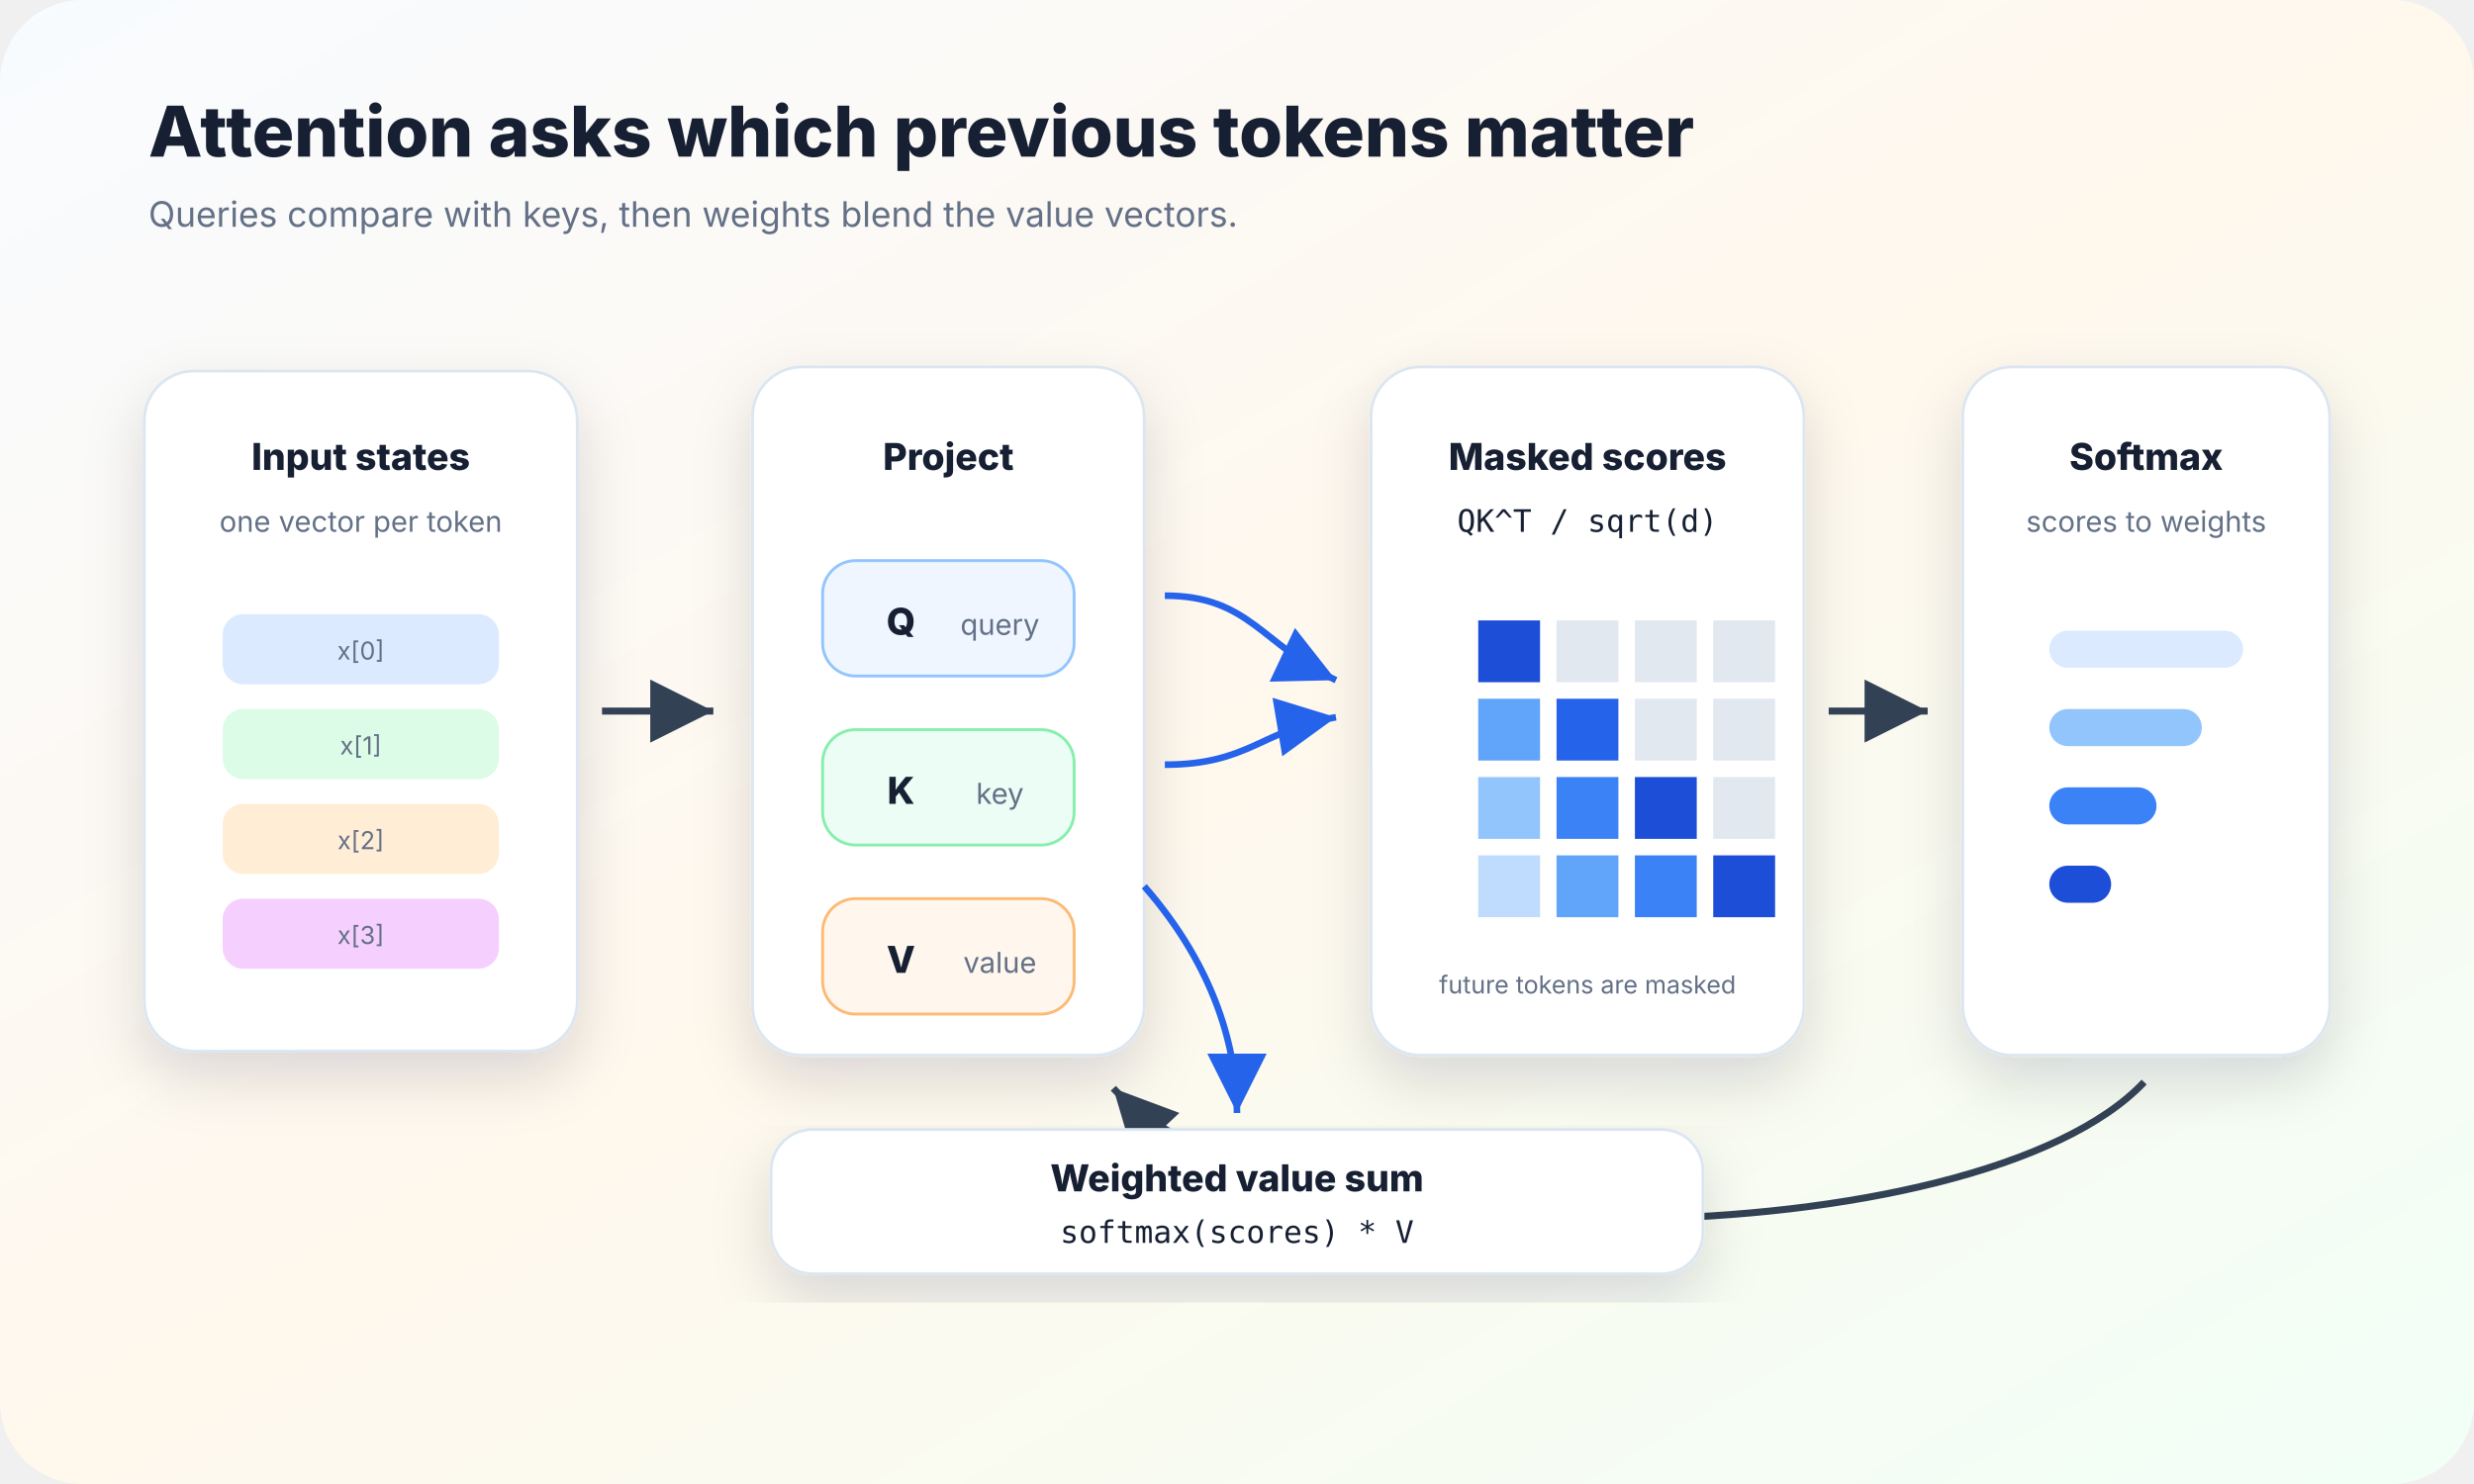
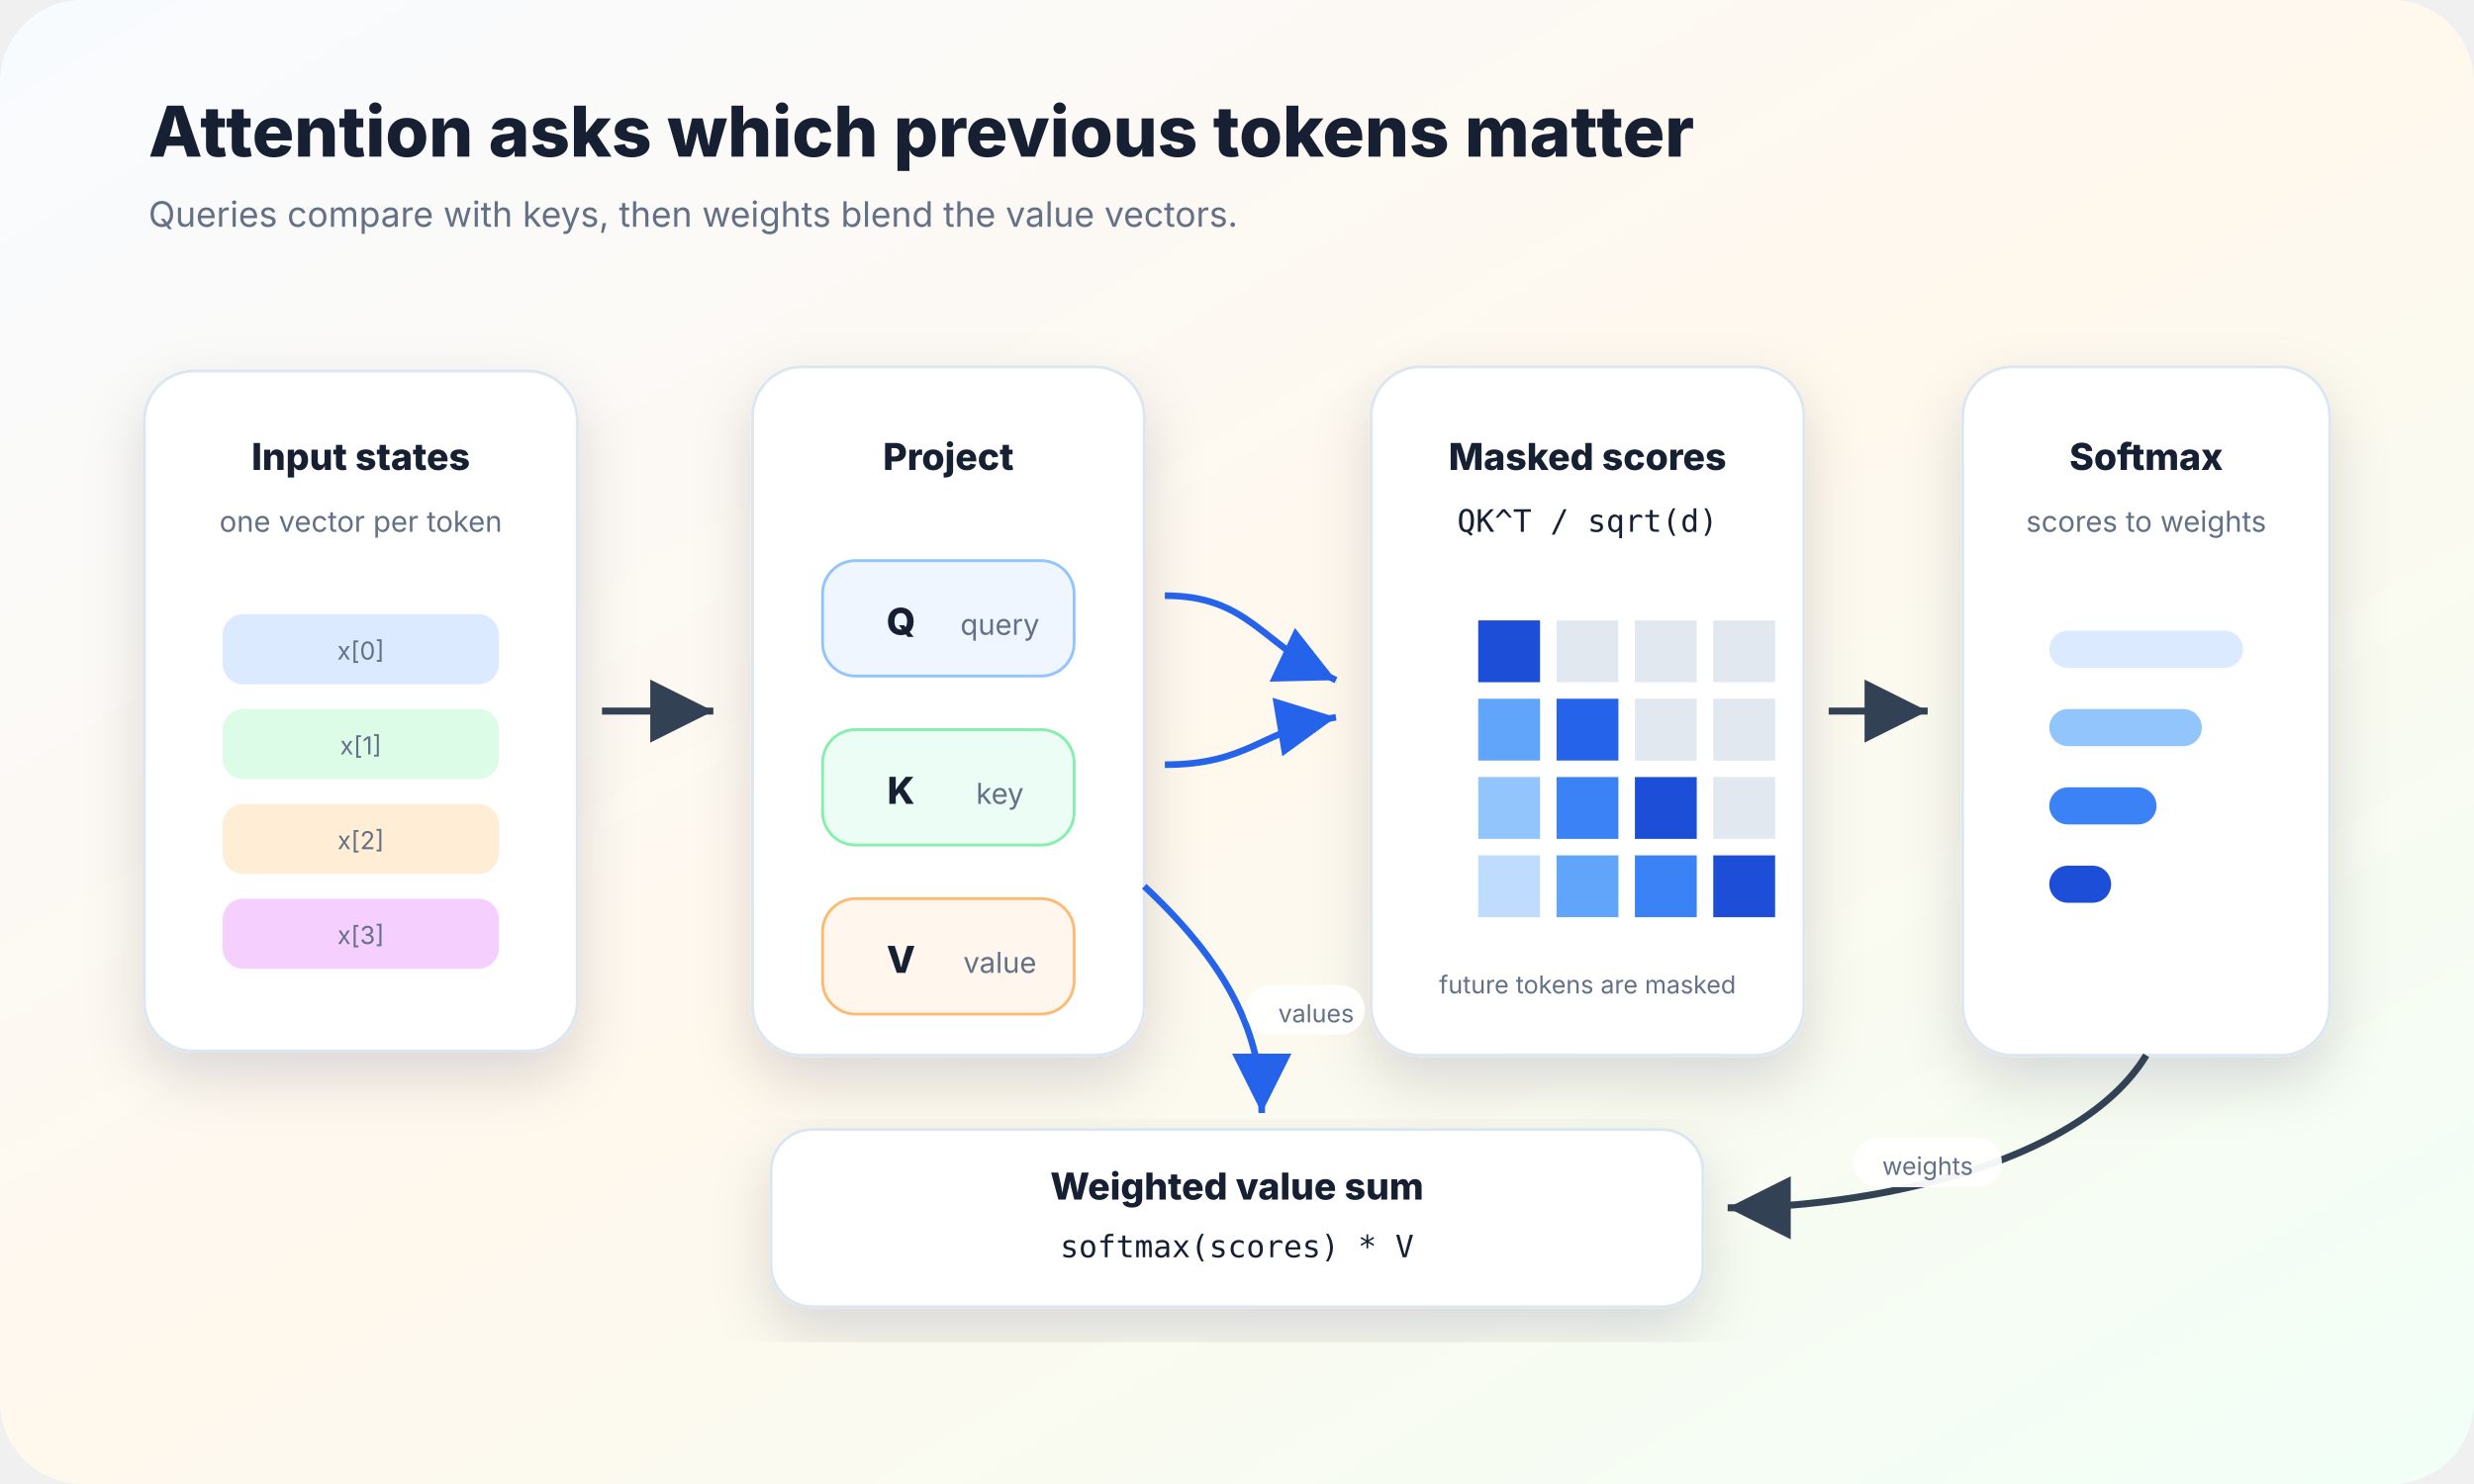
<svg xmlns="http://www.w3.org/2000/svg" width="1200" height="720" viewBox="0 0 1200 720" role="img" aria-labelledby="title desc">
  <defs>
    <linearGradient id="bg" x1="0" y1="0" x2="1" y2="1">
      <stop offset="0%" stop-color="#f8fbff" />
      <stop offset="50%" stop-color="#fff8ed" />
      <stop offset="100%" stop-color="#f1fff7" />
    </linearGradient>
    <filter id="shadow" x="-20%" y="-20%" width="140%" height="140%">
      <feDropShadow dx="0" dy="12" stdDeviation="14" flood-color="#172033" flood-opacity="0.14" />
    </filter>
    <marker id="arrow" markerWidth="13" markerHeight="13" refX="11" refY="6.5" orient="auto">
      <path d="M2 2 L11 6.5 L2 11 Z" fill="#334155" />
    </marker>
    <marker id="blueArrow" markerWidth="13" markerHeight="13" refX="11" refY="6.5" orient="auto">
      <path d="M2 2 L11 6.5 L2 11 Z" fill="#2563eb" />
    </marker>
    <style>
      text { font-family: Inter, ui-sans-serif, system-ui, -apple-system, BlinkMacSystemFont, "Segoe UI", sans-serif; fill: #172033; }
      .title { font-size: 34px; font-weight: 780; }
      .subtitle { font-size: 17px; fill: #637086; }
      .step { font-size: 18px; font-weight: 760; }
      .small { font-size: 14px; fill: #637086; }
      .tiny { font-size: 12px; fill: #637086; }
      .mono { font-family: "SFMono-Regular", Consolas, monospace; font-size: 15px; }
      .card { fill: #ffffff; stroke: #dce6f0; stroke-width: 1.4; filter: url(#shadow); }
      .line { stroke: #334155; stroke-width: 3.4; fill: none; marker-end: url(#arrow); }
      .blue { stroke: #2563eb; stroke-width: 3.2; fill: none; marker-end: url(#blueArrow); }
      .cell { stroke: #ffffff; stroke-width: 2; }
    </style>
  </defs>
  <rect width="1200" height="720" rx="40" fill="url(#bg)" />
  <text x="72" y="76" class="title">Attention asks which previous tokens matter</text>
  <text x="72" y="110" class="subtitle">Queries compare with keys, then weights blend the value vectors.</text>
  <g transform="translate(70 180)">
    <rect width="210" height="330" rx="24" class="card" />
    <text x="105" y="48" text-anchor="middle" class="step">Input states</text>
    <text x="105" y="78" text-anchor="middle" class="small">one vector per token</text>
    <rect x="38" y="118" width="134" height="34" rx="10" fill="#dbeafe" />
    <rect x="38" y="164" width="134" height="34" rx="10" fill="#dcfce7" />
    <rect x="38" y="210" width="134" height="34" rx="10" fill="#ffedd5" />
    <rect x="38" y="256" width="134" height="34" rx="10" fill="#f5d0fe" />
    <text x="105" y="140" text-anchor="middle" class="tiny">x[0]</text>
    <text x="105" y="186" text-anchor="middle" class="tiny">x[1]</text>
    <text x="105" y="232" text-anchor="middle" class="tiny">x[2]</text>
    <text x="105" y="278" text-anchor="middle" class="tiny">x[3]</text>
  </g>
  <path d="M292 345 H346" class="line" />
  <g transform="translate(365 178)">
    <rect width="190" height="334" rx="24" class="card" />
    <text x="95" y="50" text-anchor="middle" class="step">Project</text>
    <g transform="translate(34 94)">
      <rect width="122" height="56" rx="16" fill="#eff6ff" stroke="#93c5fd" stroke-width="1.4" />
      <rect y="82" width="122" height="56" rx="16" fill="#ecfdf5" stroke="#86efac" stroke-width="1.4" />
      <rect y="164" width="122" height="56" rx="16" fill="#fff7ed" stroke="#fdba74" stroke-width="1.4" />
      <text x="38" y="36" text-anchor="middle" class="step">Q</text>
      <text x="38" y="118" text-anchor="middle" class="step">K</text>
      <text x="38" y="200" text-anchor="middle" class="step">V</text>
      <text x="86" y="36" text-anchor="middle" class="small">query</text>
      <text x="86" y="118" text-anchor="middle" class="small">key</text>
      <text x="86" y="200" text-anchor="middle" class="small">value</text>
    </g>
  </g>
  <path d="M565 289 C606 289, 612 313, 648 330" class="blue" />
  <path d="M565 371 C606 371, 612 354, 648 348" class="blue" />
  <g transform="translate(665 178)">
    <rect width="210" height="334" rx="24" class="card" />
    <text x="105" y="50" text-anchor="middle" class="step">Masked scores</text>
    <text x="105" y="80" text-anchor="middle" class="mono">QK^T / sqrt(d)</text>
    <g transform="translate(51 122)">
      <rect width="32" height="32" fill="#1d4ed8" class="cell" />
      <rect x="38" width="32" height="32" fill="#e2e8f0" class="cell" />
      <rect x="76" width="32" height="32" fill="#e2e8f0" class="cell" />
      <rect x="114" width="32" height="32" fill="#e2e8f0" class="cell" />
      <rect y="38" width="32" height="32" fill="#60a5fa" class="cell" />
      <rect x="38" y="38" width="32" height="32" fill="#2563eb" class="cell" />
      <rect x="76" y="38" width="32" height="32" fill="#e2e8f0" class="cell" />
      <rect x="114" y="38" width="32" height="32" fill="#e2e8f0" class="cell" />
      <rect y="76" width="32" height="32" fill="#93c5fd" class="cell" />
      <rect x="38" y="76" width="32" height="32" fill="#3b82f6" class="cell" />
      <rect x="76" y="76" width="32" height="32" fill="#1d4ed8" class="cell" />
      <rect x="114" y="76" width="32" height="32" fill="#e2e8f0" class="cell" />
      <rect y="114" width="32" height="32" fill="#bfdbfe" class="cell" />
      <rect x="38" y="114" width="32" height="32" fill="#60a5fa" class="cell" />
      <rect x="76" y="114" width="32" height="32" fill="#3b82f6" class="cell" />
      <rect x="114" y="114" width="32" height="32" fill="#1d4ed8" class="cell" />
    </g>
    <text x="105" y="304" text-anchor="middle" class="tiny">future tokens are masked</text>
  </g>
  <path d="M887 345 H935" class="line" />
  <g transform="translate(952 178)">
    <rect width="178" height="334" rx="24" class="card" />
    <text x="89" y="50" text-anchor="middle" class="step">Softmax</text>
    <text x="89" y="80" text-anchor="middle" class="small">scores to weights</text>
    <rect x="42" y="128" width="94" height="18" rx="9" fill="#dbeafe" />
    <rect x="42" y="166" width="74" height="18" rx="9" fill="#93c5fd" />
    <rect x="42" y="204" width="52" height="18" rx="9" fill="#3b82f6" />
    <rect x="42" y="242" width="30" height="18" rx="9" fill="#1d4ed8" />
  </g>
-   <path d="M1040 525 C960 610, 622 616, 540 528" class="line" />
-   <path d="M555 430 C590 470, 600 510, 600 540" class="blue" />
+   <path d="M1041 512 C1008 566, 904 586, 838 586" class="line" />
+   <rect x="899" y="552" width="72" height="24" rx="12" fill="#ffffff" opacity="0.94" />
+   <text x="935" y="570" text-anchor="middle" class="tiny">weights</text>
+   <path d="M555 430 C600 472, 612 506, 612 540" class="blue" />
+   <rect x="604" y="478" width="58" height="24" rx="12" fill="#ffffff" opacity="0.94" />
+   <text x="620" y="496" class="tiny">values</text>
  <g transform="translate(374 548)">
-     <rect width="452" height="70" rx="20" class="card" />
-     <text x="226" y="30" text-anchor="middle" class="step">Weighted value sum</text>
-     <text x="226" y="55" text-anchor="middle" class="mono">softmax(scores) * V</text>
+     <rect width="452" height="86" rx="20" class="card" />
+     <text x="226" y="34" text-anchor="middle" class="step">Weighted value sum</text>
+     <text x="226" y="62" text-anchor="middle" class="mono">softmax(scores) * V</text>
  </g>
</svg>
